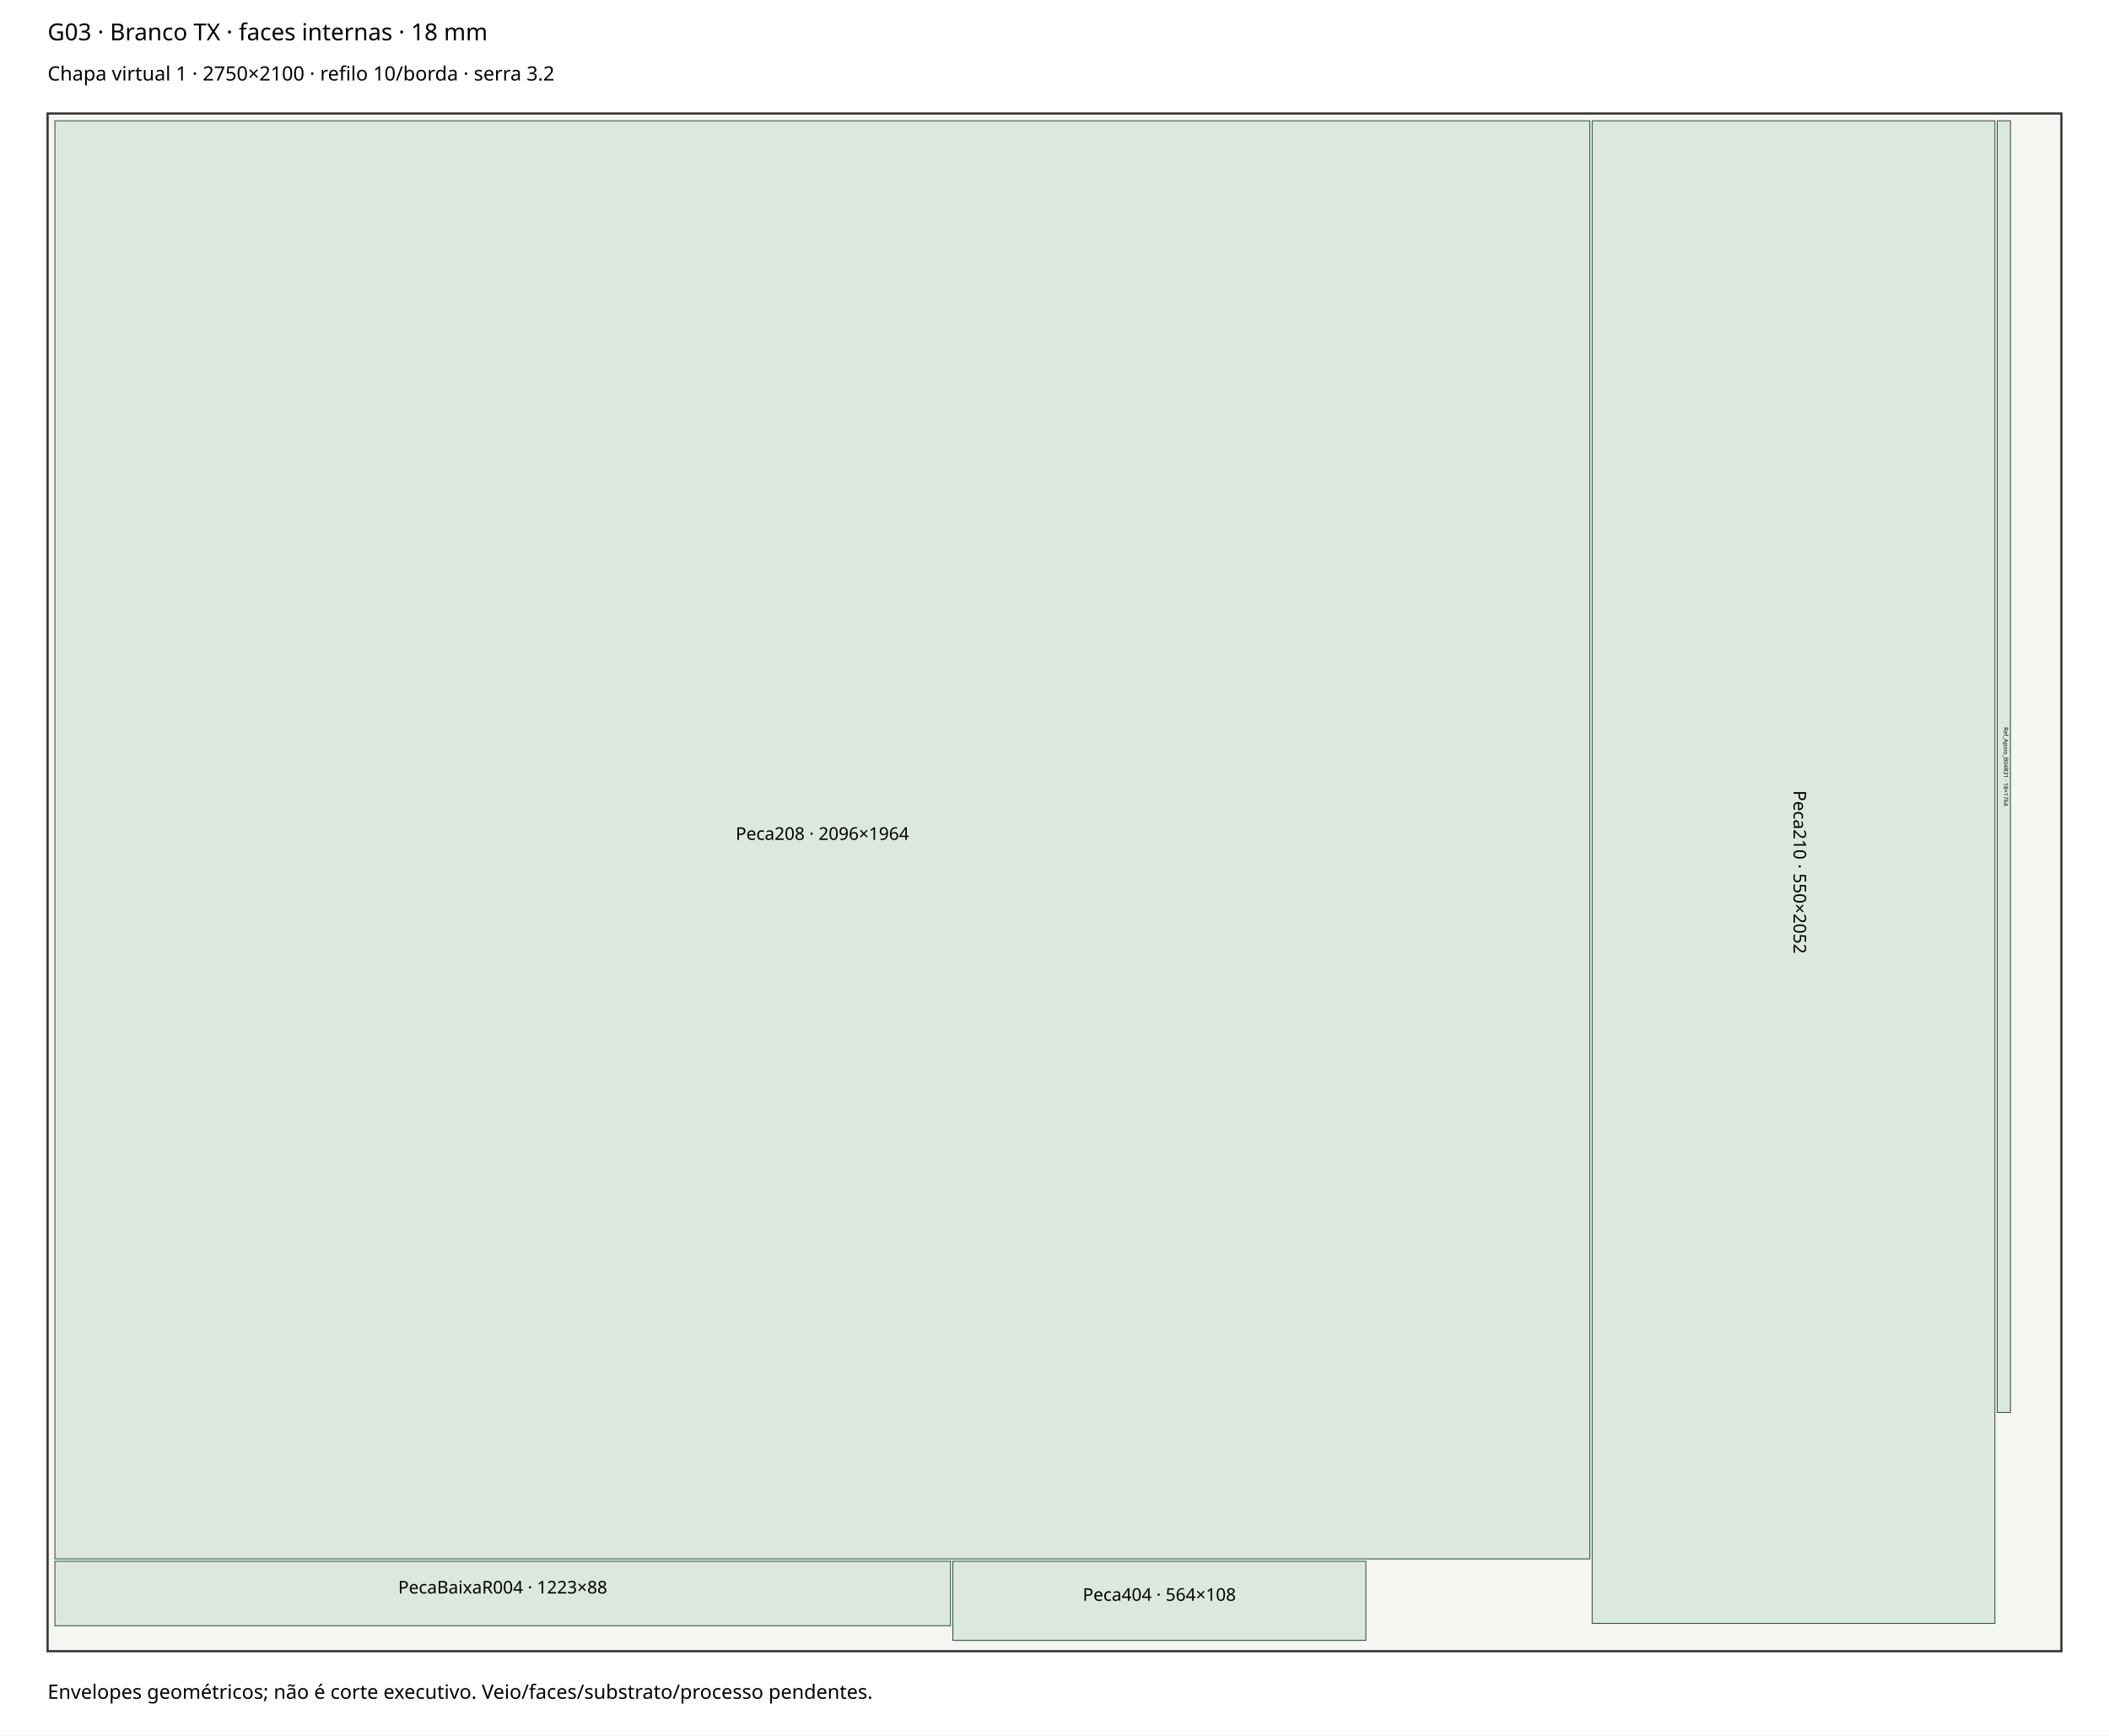
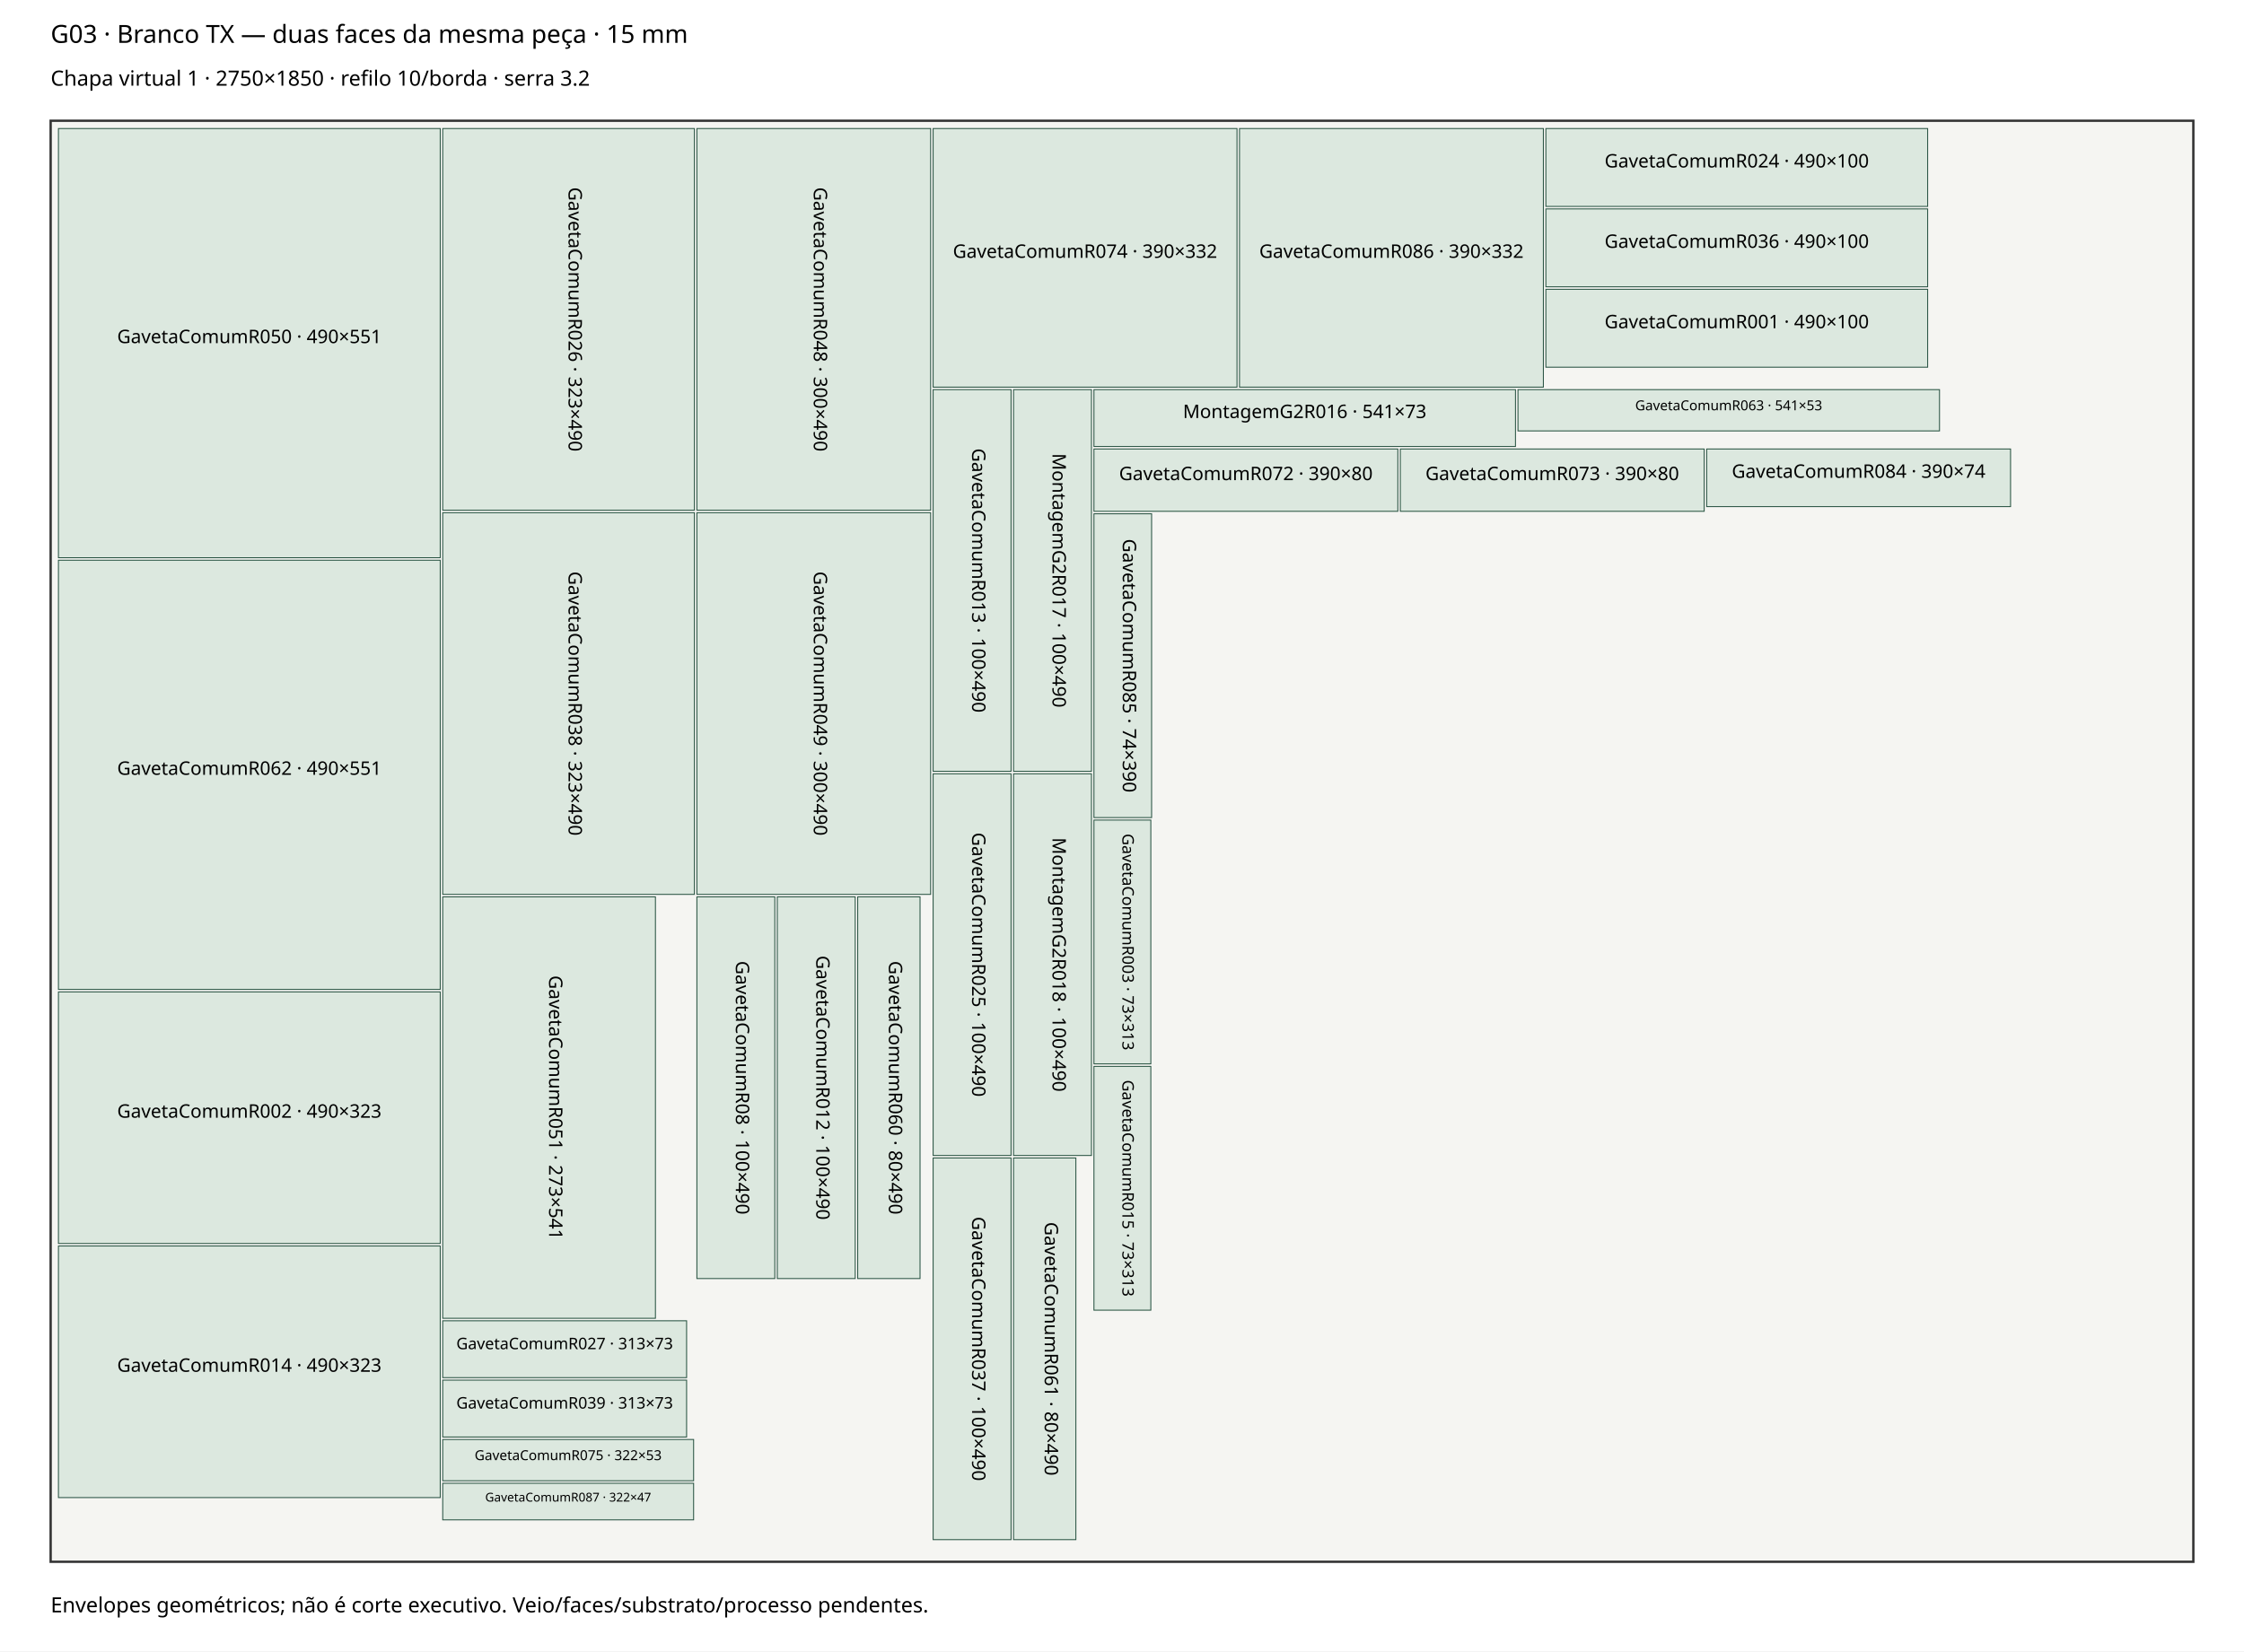
- <svg xmlns="http://www.w3.org/2000/svg" viewBox="-65 -155 2880 2370">
+ <svg xmlns="http://www.w3.org/2000/svg" viewBox="-65 -155 2880 2120">
  <rect x="-65" y="-155" width="100%" height="100%" fill="white" />
-   <text x="0" y="-100" font-family="sans-serif" font-size="32">G03 · Branco TX · faces internas · 18 mm</text>
-   <text x="0" y="-45" font-family="sans-serif" font-size="27">Chapa virtual 1 · 2750×2100 · refilo 10/borda · serra 3.2</text>
-   <rect x="0" y="0" width="2750" height="2100" fill="#f5f5f2" stroke="#333" stroke-width="3" />
-   <rect x="10" y="10" width="2096.0" height="1964.0" fill="#dce8df" stroke="#275241" stroke-width="1.2" />
-   <text x="1058.0" y="992.0" transform="" text-anchor="middle" font-family="sans-serif" font-size="24.0">Peca208 · 2096×1964</text>
-   <rect x="2109.2" y="10" width="550.0" height="2052.0" fill="#dce8df" stroke="#275241" stroke-width="1.2" />
-   <text x="2384.2" y="1036.0" transform="rotate(90 2384.2 1036.0)" text-anchor="middle" font-family="sans-serif" font-size="24.0">Peca210 · 550×2052</text>
-   <rect x="10" y="1977.2" width="1223.0" height="88.0" fill="#dce8df" stroke="#275241" stroke-width="1.2" />
-   <text x="621.5" y="2021.2" transform="" text-anchor="middle" font-family="sans-serif" font-size="24.0">PecaBaixaR004 · 1223×88</text>
-   <rect x="1236.2" y="1977.2" width="564.0" height="108.0" fill="#dce8df" stroke="#275241" stroke-width="1.2" />
-   <text x="1518.2" y="2031.2" transform="" text-anchor="middle" font-family="sans-serif" font-size="24.0">Peca404 · 564×108</text>
-   <rect x="2662.4" y="10" width="18.0" height="1764.0" fill="#dce8df" stroke="#275241" stroke-width="1.2" />
-   <text x="2671.4" y="892.0" transform="rotate(90 2671.4 892.0)" text-anchor="middle" font-family="sans-serif" font-size="8.0">Ref_Apoio_B04R31 · 18×1764</text>
-   <text x="0" y="2165" font-family="sans-serif" font-size="27">Envelopes geométricos; não é corte executivo. Veio/faces/substrato/processo pendentes.</text>
+   <text x="0" y="-100" font-family="sans-serif" font-size="32">G03 · Branco TX — duas faces da mesma peça · 15 mm</text>
+   <text x="0" y="-45" font-family="sans-serif" font-size="27">Chapa virtual 1 · 2750×1850 · refilo 10/borda · serra 3.2</text>
+   <rect x="0" y="0" width="2750" height="1850" fill="#f5f5f2" stroke="#333" stroke-width="3" />
+   <rect x="10" y="10" width="490.0" height="551.0" fill="#dce8df" stroke="#275241" stroke-width="1.2" />
+   <text x="255.0" y="285.5" transform="" text-anchor="middle" font-family="sans-serif" font-size="24.0">GavetaComumR050 · 490×551</text>
+   <rect x="10" y="564.2" width="490.0" height="551.0" fill="#dce8df" stroke="#275241" stroke-width="1.2" />
+   <text x="255.0" y="839.7" transform="" text-anchor="middle" font-family="sans-serif" font-size="24.0">GavetaComumR062 · 490×551</text>
+   <rect x="10" y="1118.4" width="490.0" height="323.0" fill="#dce8df" stroke="#275241" stroke-width="1.2" />
+   <text x="255.0" y="1279.9" transform="" text-anchor="middle" font-family="sans-serif" font-size="24.0">GavetaComumR002 · 490×323</text>
+   <rect x="10" y="1444.6" width="490.0" height="323.0" fill="#dce8df" stroke="#275241" stroke-width="1.2" />
+   <text x="255.0" y="1606.1" transform="" text-anchor="middle" font-family="sans-serif" font-size="24.0">GavetaComumR014 · 490×323</text>
+   <rect x="503.2" y="10" width="323.0" height="490.0" fill="#dce8df" stroke="#275241" stroke-width="1.2" />
+   <text x="664.7" y="255.0" transform="rotate(90 664.7 255.0)" text-anchor="middle" font-family="sans-serif" font-size="24.0">GavetaComumR026 · 323×490</text>
+   <rect x="503.2" y="503.2" width="323.0" height="490.0" fill="#dce8df" stroke="#275241" stroke-width="1.2" />
+   <text x="664.7" y="748.2" transform="rotate(90 664.7 748.2)" text-anchor="middle" font-family="sans-serif" font-size="24.0">GavetaComumR038 · 323×490</text>
+   <rect x="503.2" y="996.4" width="273.0" height="541.0" fill="#dce8df" stroke="#275241" stroke-width="1.2" />
+   <text x="639.7" y="1266.9" transform="rotate(90 639.7 1266.9)" text-anchor="middle" font-family="sans-serif" font-size="24.0">GavetaComumR051 · 273×541</text>
+   <rect x="829.4" y="10" width="300.0" height="490.0" fill="#dce8df" stroke="#275241" stroke-width="1.2" />
+   <text x="979.4" y="255.0" transform="rotate(90 979.4 255.0)" text-anchor="middle" font-family="sans-serif" font-size="24.0">GavetaComumR048 · 300×490</text>
+   <rect x="829.4" y="503.2" width="300.0" height="490.0" fill="#dce8df" stroke="#275241" stroke-width="1.2" />
+   <text x="979.4" y="748.2" transform="rotate(90 979.4 748.2)" text-anchor="middle" font-family="sans-serif" font-size="24.0">GavetaComumR049 · 300×490</text>
+   <rect x="1132.6" y="10" width="390.0" height="332.0" fill="#dce8df" stroke="#275241" stroke-width="1.2" />
+   <text x="1327.6" y="176.0" transform="" text-anchor="middle" font-family="sans-serif" font-size="24.0">GavetaComumR074 · 390×332</text>
+   <rect x="1525.8" y="10" width="390.0" height="332.0" fill="#dce8df" stroke="#275241" stroke-width="1.2" />
+   <text x="1720.8" y="176.0" transform="" text-anchor="middle" font-family="sans-serif" font-size="24.0">GavetaComumR086 · 390×332</text>
+   <rect x="829.4" y="996.4" width="100.0" height="490.0" fill="#dce8df" stroke="#275241" stroke-width="1.2" />
+   <text x="879.4" y="1241.4" transform="rotate(90 879.4 1241.4)" text-anchor="middle" font-family="sans-serif" font-size="24.0">GavetaComumR08 · 100×490</text>
+   <rect x="932.6" y="996.4" width="100.0" height="490.0" fill="#dce8df" stroke="#275241" stroke-width="1.2" />
+   <text x="982.6" y="1241.4" transform="rotate(90 982.6 1241.4)" text-anchor="middle" font-family="sans-serif" font-size="24.0">GavetaComumR012 · 100×490</text>
+   <rect x="1919" y="10" width="490.0" height="100.0" fill="#dce8df" stroke="#275241" stroke-width="1.2" />
+   <text x="2164.0" y="60.0" transform="" text-anchor="middle" font-family="sans-serif" font-size="24.0">GavetaComumR024 · 490×100</text>
+   <rect x="1919" y="113.2" width="490.0" height="100.0" fill="#dce8df" stroke="#275241" stroke-width="1.2" />
+   <text x="2164.0" y="163.2" transform="" text-anchor="middle" font-family="sans-serif" font-size="24.0">GavetaComumR036 · 490×100</text>
+   <rect x="1919" y="216.4" width="490.0" height="100.0" fill="#dce8df" stroke="#275241" stroke-width="1.2" />
+   <text x="2164.0" y="266.4" transform="" text-anchor="middle" font-family="sans-serif" font-size="24.0">GavetaComumR001 · 490×100</text>
+   <rect x="1132.6" y="345.2" width="100.0" height="490.0" fill="#dce8df" stroke="#275241" stroke-width="1.2" />
+   <text x="1182.6" y="590.2" transform="rotate(90 1182.6 590.2)" text-anchor="middle" font-family="sans-serif" font-size="24.0">GavetaComumR013 · 100×490</text>
+   <rect x="1132.6" y="838.4" width="100.0" height="490.0" fill="#dce8df" stroke="#275241" stroke-width="1.2" />
+   <text x="1182.6" y="1083.4" transform="rotate(90 1182.6 1083.4)" text-anchor="middle" font-family="sans-serif" font-size="24.0">GavetaComumR025 · 100×490</text>
+   <rect x="1132.6" y="1331.6" width="100.0" height="490.0" fill="#dce8df" stroke="#275241" stroke-width="1.2" />
+   <text x="1182.6" y="1576.6" transform="rotate(90 1182.6 1576.6)" text-anchor="middle" font-family="sans-serif" font-size="24.0">GavetaComumR037 · 100×490</text>
+   <rect x="1235.8" y="345.2" width="100.0" height="490.0" fill="#dce8df" stroke="#275241" stroke-width="1.2" />
+   <text x="1285.8" y="590.2" transform="rotate(90 1285.8 590.2)" text-anchor="middle" font-family="sans-serif" font-size="24.0">MontagemG2R017 · 100×490</text>
+   <rect x="1235.8" y="838.4" width="100.0" height="490.0" fill="#dce8df" stroke="#275241" stroke-width="1.2" />
+   <text x="1285.8" y="1083.4" transform="rotate(90 1285.8 1083.4)" text-anchor="middle" font-family="sans-serif" font-size="24.0">MontagemG2R018 · 100×490</text>
+   <rect x="1339" y="345.2" width="541.0" height="73.0" fill="#dce8df" stroke="#275241" stroke-width="1.2" />
+   <text x="1609.5" y="381.7" transform="" text-anchor="middle" font-family="sans-serif" font-size="24.0">MontagemG2R016 · 541×73</text>
+   <rect x="1035.8" y="996.4" width="80.0" height="490.0" fill="#dce8df" stroke="#275241" stroke-width="1.2" />
+   <text x="1075.8" y="1241.4" transform="rotate(90 1075.8 1241.4)" text-anchor="middle" font-family="sans-serif" font-size="24.0">GavetaComumR060 · 80×490</text>
+   <rect x="1235.8" y="1331.6" width="80.0" height="490.0" fill="#dce8df" stroke="#275241" stroke-width="1.2" />
+   <text x="1275.8" y="1576.6" transform="rotate(90 1275.8 1576.6)" text-anchor="middle" font-family="sans-serif" font-size="24.0">GavetaComumR061 · 80×490</text>
+   <rect x="1339" y="421.4" width="390.0" height="80.0" fill="#dce8df" stroke="#275241" stroke-width="1.2" />
+   <text x="1534" y="461.4" transform="" text-anchor="middle" font-family="sans-serif" font-size="24.0">GavetaComumR072 · 390×80</text>
+   <rect x="1732.2" y="421.4" width="390.0" height="80.0" fill="#dce8df" stroke="#275241" stroke-width="1.2" />
+   <text x="1927.2" y="461.4" transform="" text-anchor="middle" font-family="sans-serif" font-size="24.0">GavetaComumR073 · 390×80</text>
+   <rect x="2125.4" y="421.4" width="390.0" height="74.0" fill="#dce8df" stroke="#275241" stroke-width="1.2" />
+   <text x="2320.4" y="458.4" transform="" text-anchor="middle" font-family="sans-serif" font-size="24.0">GavetaComumR084 · 390×74</text>
+   <rect x="1339" y="504.6" width="74.0" height="390.0" fill="#dce8df" stroke="#275241" stroke-width="1.2" />
+   <text x="1376" y="699.6" transform="rotate(90 1376 699.6)" text-anchor="middle" font-family="sans-serif" font-size="24.0">GavetaComumR085 · 74×390</text>
+   <rect x="1883.2" y="345.2" width="541.0" height="53.0" fill="#dce8df" stroke="#275241" stroke-width="1.2" />
+   <text x="2153.7" y="371.7" transform="" text-anchor="middle" font-family="sans-serif" font-size="17.7">GavetaComumR063 · 541×53</text>
+   <rect x="1339" y="897.8" width="73.0" height="313.0" fill="#dce8df" stroke="#275241" stroke-width="1.2" />
+   <text x="1375.5" y="1054.3" transform="rotate(90 1375.5 1054.3)" text-anchor="middle" font-family="sans-serif" font-size="20.5">GavetaComumR003 · 73×313</text>
+   <rect x="1339" y="1214.0" width="73.0" height="313.0" fill="#dce8df" stroke="#275241" stroke-width="1.2" />
+   <text x="1375.5" y="1370.5" transform="rotate(90 1375.5 1370.5)" text-anchor="middle" font-family="sans-serif" font-size="20.5">GavetaComumR015 · 73×313</text>
+   <rect x="503.2" y="1540.6" width="313.0" height="73.0" fill="#dce8df" stroke="#275241" stroke-width="1.2" />
+   <text x="659.7" y="1577.1" transform="" text-anchor="middle" font-family="sans-serif" font-size="20.5">GavetaComumR027 · 313×73</text>
+   <rect x="503.2" y="1616.8" width="313.0" height="73.0" fill="#dce8df" stroke="#275241" stroke-width="1.2" />
+   <text x="659.7" y="1653.3" transform="" text-anchor="middle" font-family="sans-serif" font-size="20.5">GavetaComumR039 · 313×73</text>
+   <rect x="503.2" y="1693" width="322.0" height="53.0" fill="#dce8df" stroke="#275241" stroke-width="1.2" />
+   <text x="664.2" y="1719.5" transform="" text-anchor="middle" font-family="sans-serif" font-size="17.7">GavetaComumR075 · 322×53</text>
+   <rect x="503.2" y="1749.2" width="322.0" height="47.0" fill="#dce8df" stroke="#275241" stroke-width="1.2" />
+   <text x="664.2" y="1772.7" transform="" text-anchor="middle" font-family="sans-serif" font-size="15.7">GavetaComumR087 · 322×47</text>
+   <text x="0" y="1915" font-family="sans-serif" font-size="27">Envelopes geométricos; não é corte executivo. Veio/faces/substrato/processo pendentes.</text>
</svg>
